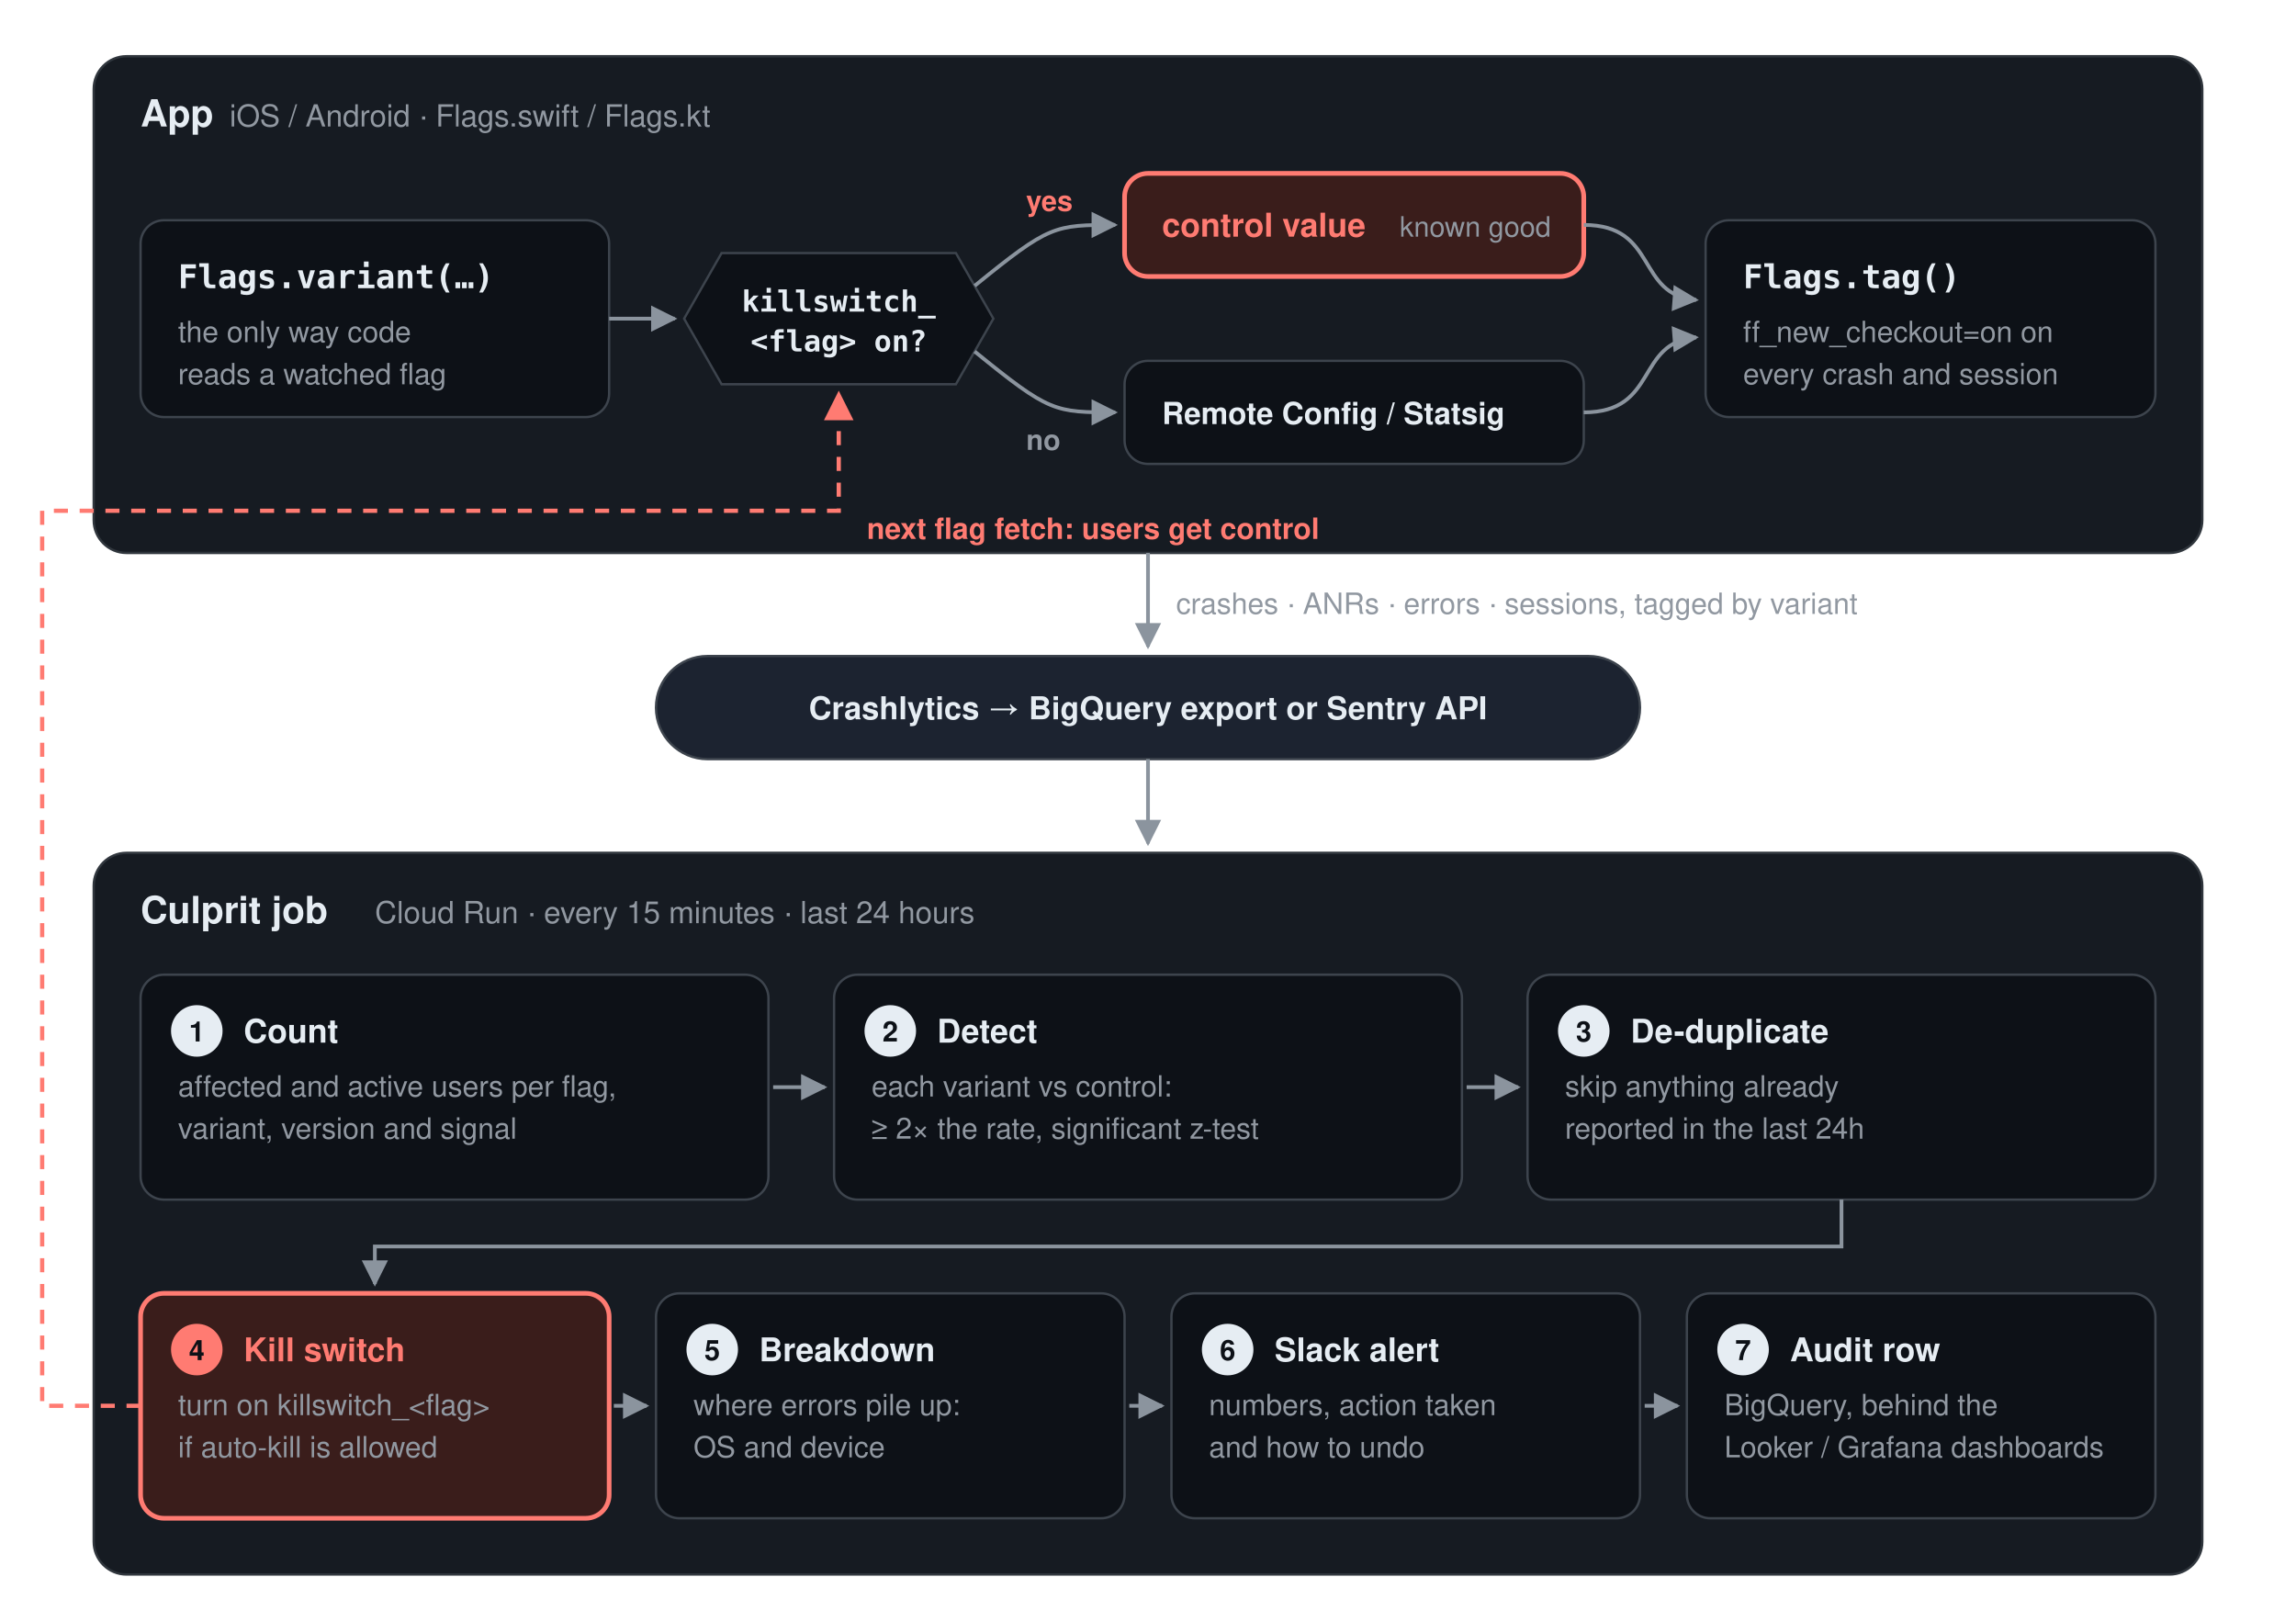
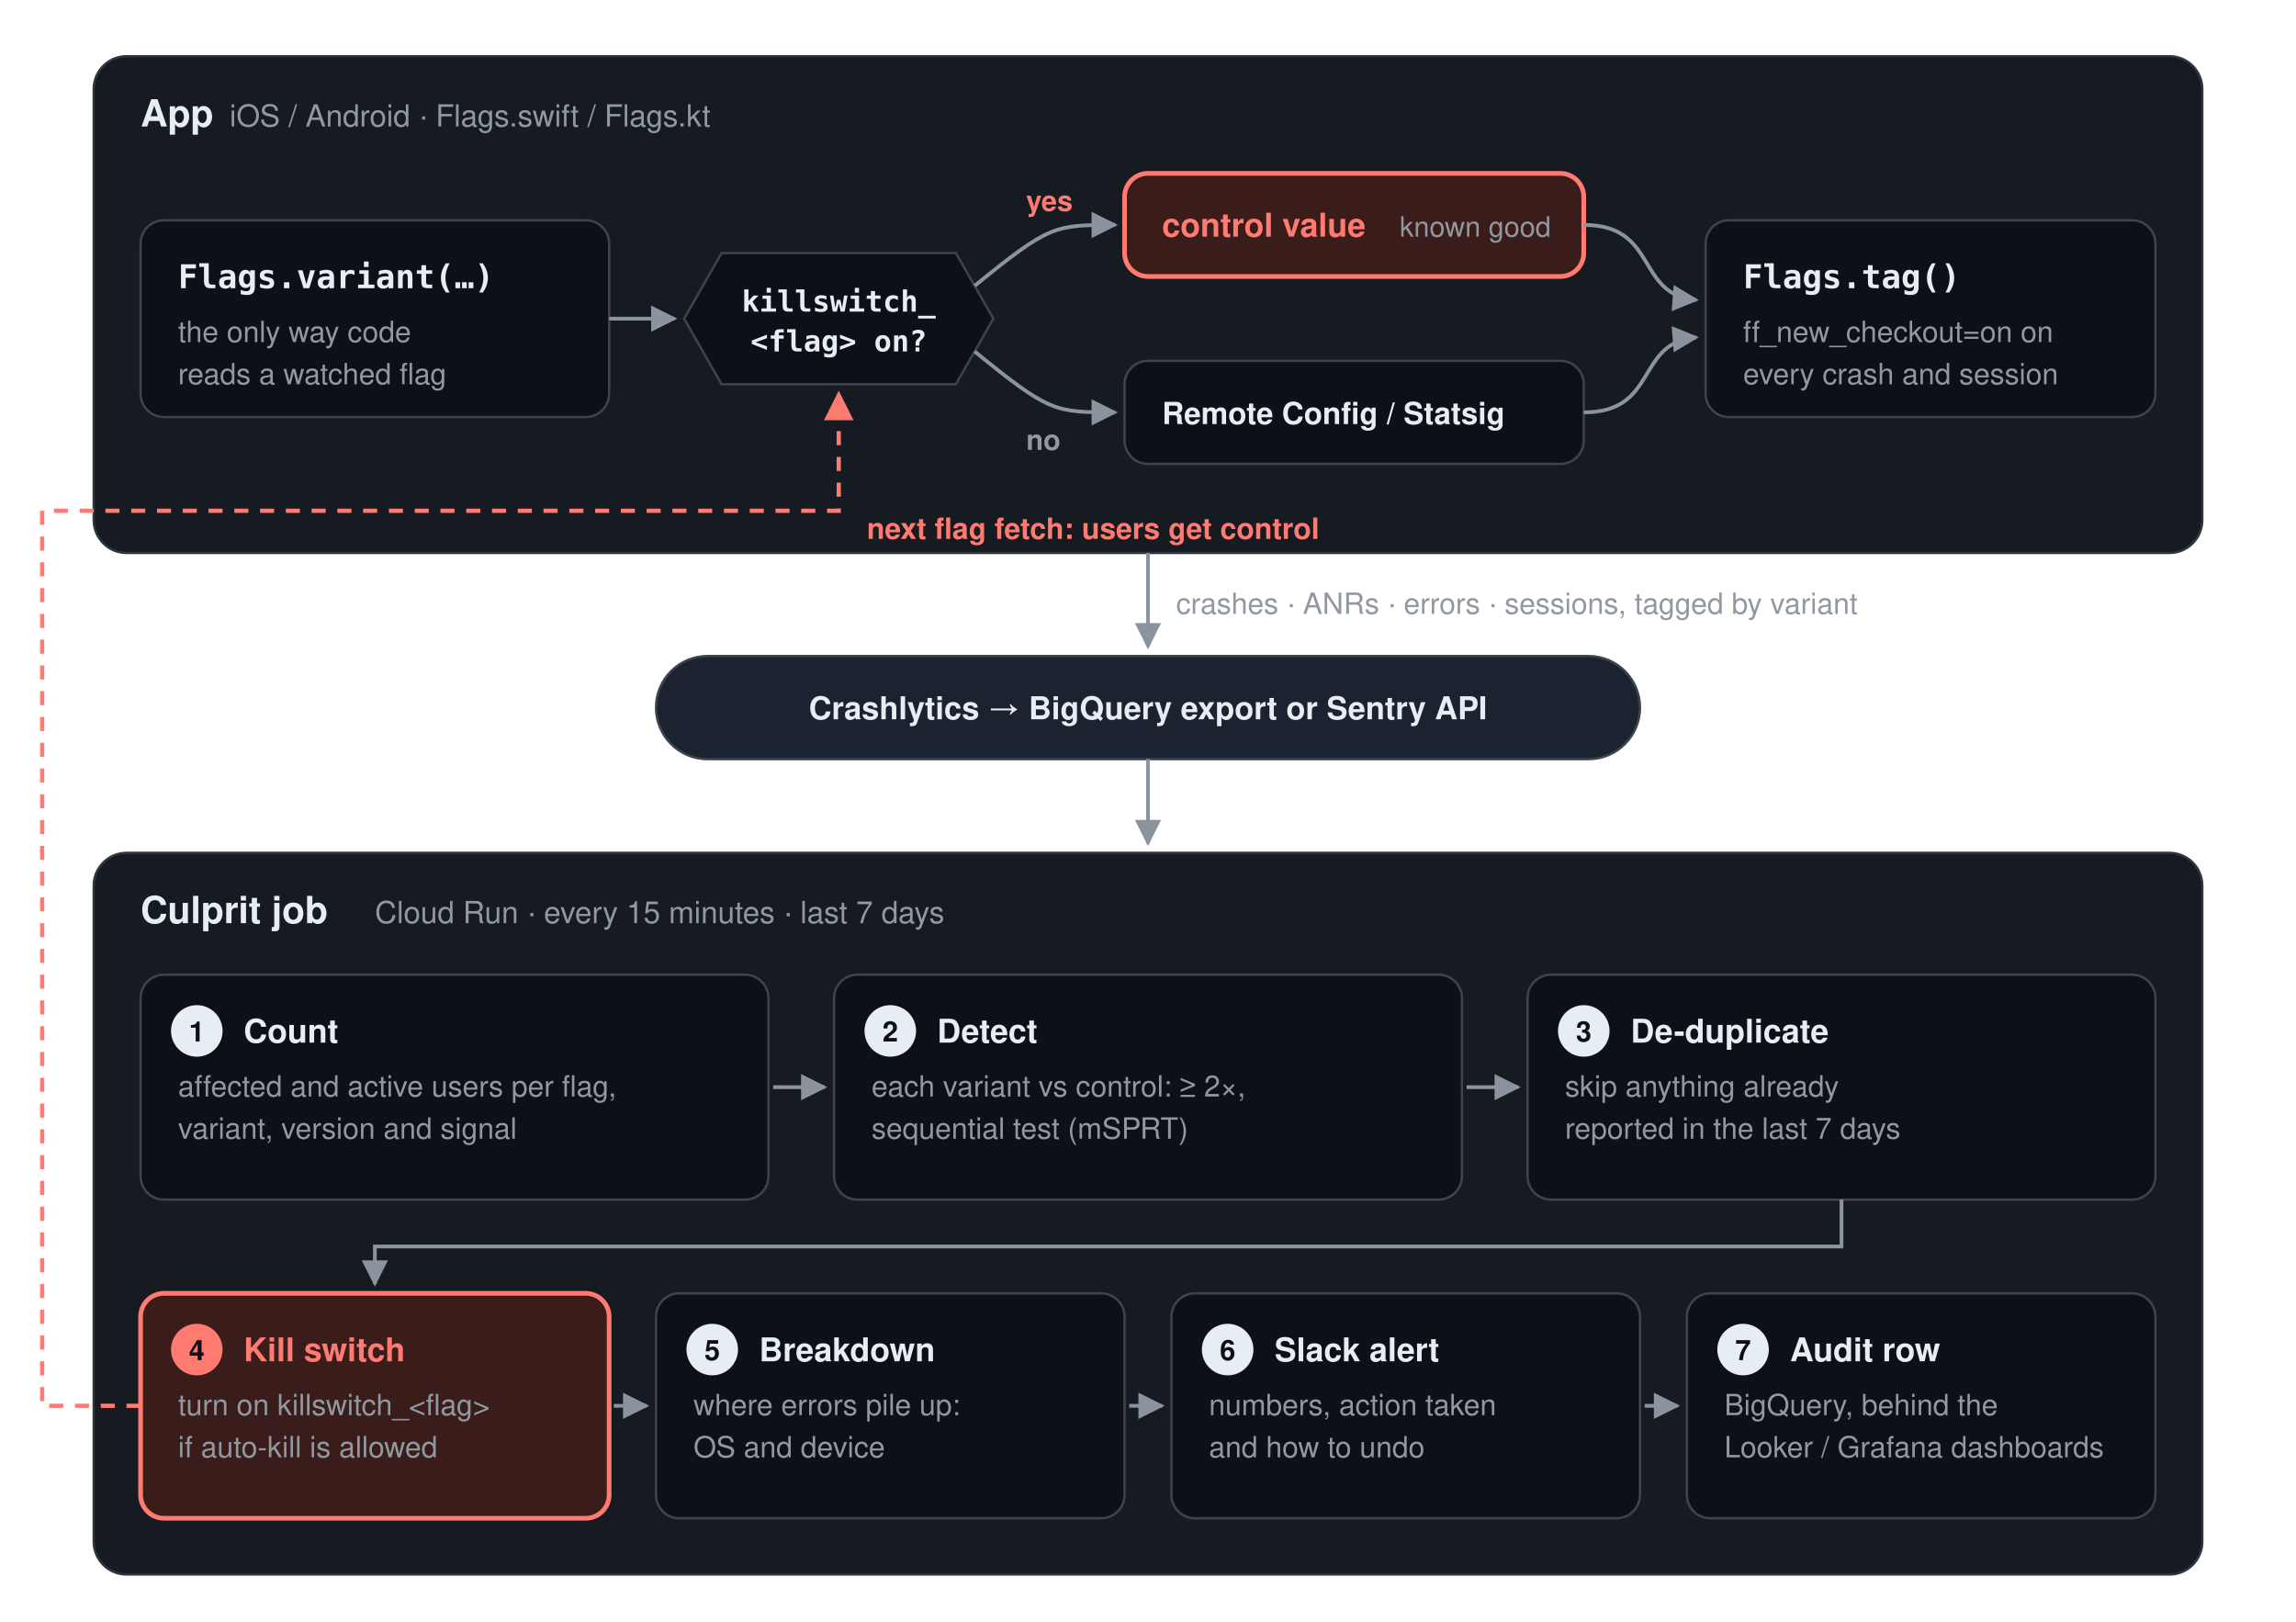
<svg xmlns="http://www.w3.org/2000/svg" viewBox="0 0 980 692" width="980" height="692" role="img" aria-labelledby="t d">
  <defs>
    <marker id="h" viewBox="0 0 10 10" refX="9" refY="5" markerWidth="7" markerHeight="7" orient="auto-start-reverse">
      <path d="M0,0 L10,5 L0,10 z" fill="#8b949e" />
    </marker>
    <marker id="ha" viewBox="0 0 10 10" refX="9" refY="5" markerWidth="7" markerHeight="7" orient="auto-start-reverse">
      <path d="M0,0 L10,5 L0,10 z" fill="#ff7b72" />
    </marker>
  </defs>
  <rect x="40" y="364" width="900" height="308" rx="14" fill="#161b22" stroke="#30363d" />
  <rect x="40" y="24" width="900" height="212" rx="14" fill="#161b22" stroke="#30363d" />
  <text x="60" y="54" font-family="-apple-system, BlinkMacSystemFont, 'Segoe UI', Helvetica, Arial, sans-serif" font-size="16" font-weight="700" fill="#e6edf3" text-anchor="start">App</text>
  <text x="98" y="54" font-family="-apple-system, BlinkMacSystemFont, 'Segoe UI', Helvetica, Arial, sans-serif" font-size="13" font-weight="400" fill="#9198a1" text-anchor="start">iOS / Android · Flags.swift / Flags.kt</text>
  <rect x="60" y="94" width="200" height="84" rx="10" fill="#0d1117" stroke="#3d444d" stroke-width="1" />
  <text x="76" y="123" font-family="ui-monospace, SFMono-Regular, Menlo, Consolas, monospace" font-size="14" font-weight="700" fill="#e6edf3" text-anchor="start">Flags.variant(…)</text>
  <text x="76" y="146" font-family="-apple-system, BlinkMacSystemFont, 'Segoe UI', Helvetica, Arial, sans-serif" font-size="12.5" font-weight="400" fill="#9198a1" text-anchor="start">the only way code</text>
  <text x="76" y="164" font-family="-apple-system, BlinkMacSystemFont, 'Segoe UI', Helvetica, Arial, sans-serif" font-size="12.5" font-weight="400" fill="#9198a1" text-anchor="start">reads a watched flag</text>
  <polygon points="292,136 308,108.0 408,108.0 424,136 408,164.0 308,164.0" fill="#0d1117" stroke="#3d444d" />
  <text x="358.0" y="133" font-family="ui-monospace, SFMono-Regular, Menlo, Consolas, monospace" font-size="12.5" font-weight="600" fill="#e6edf3" text-anchor="middle">killswitch_</text>
  <text x="358.0" y="150" font-family="ui-monospace, SFMono-Regular, Menlo, Consolas, monospace" font-size="12.5" font-weight="600" fill="#e6edf3" text-anchor="middle">&lt;flag&gt; on?</text>
  <path d="M260,136 L288,136" fill="none" stroke="#8b949e" stroke-width="1.6" marker-end="url(#h)" />
  <rect x="480" y="74" width="196" height="44" rx="10" fill="#3a1d1b" stroke="#ff7b72" stroke-width="2" />
  <text x="496" y="101" font-family="-apple-system, BlinkMacSystemFont, 'Segoe UI', Helvetica, Arial, sans-serif" font-size="14" font-weight="700" fill="#ff7b72" text-anchor="start">control value</text>
  <text x="662" y="101" font-family="-apple-system, BlinkMacSystemFont, 'Segoe UI', Helvetica, Arial, sans-serif" font-size="12" font-weight="400" fill="#9198a1" text-anchor="end">known good</text>
  <rect x="480" y="154" width="196" height="44" rx="10" fill="#0d1117" stroke="#3d444d" />
  <text x="496" y="181" font-family="-apple-system, BlinkMacSystemFont, 'Segoe UI', Helvetica, Arial, sans-serif" font-size="13" font-weight="600" fill="#e6edf3" text-anchor="start">Remote Config / Statsig</text>
  <path d="M416,122 C448,96 450,96 476,96" fill="none" stroke="#8b949e" stroke-width="1.6" marker-end="url(#h)" />
  <path d="M416,150 C448,176 450,176 476,176" fill="none" stroke="#8b949e" stroke-width="1.6" marker-end="url(#h)" />
  <text x="438" y="90" font-family="-apple-system, BlinkMacSystemFont, 'Segoe UI', Helvetica, Arial, sans-serif" font-size="12" font-weight="600" fill="#ff7b72" text-anchor="start">yes</text>
  <text x="438" y="192" font-family="-apple-system, BlinkMacSystemFont, 'Segoe UI', Helvetica, Arial, sans-serif" font-size="12" font-weight="600" fill="#9198a1" text-anchor="start">no</text>
  <rect x="728" y="94" width="192" height="84" rx="10" fill="#0d1117" stroke="#3d444d" stroke-width="1" />
  <text x="744" y="123" font-family="ui-monospace, SFMono-Regular, Menlo, Consolas, monospace" font-size="14" font-weight="700" fill="#e6edf3" text-anchor="start">Flags.tag()</text>
  <text x="744" y="146" font-family="-apple-system, BlinkMacSystemFont, 'Segoe UI', Helvetica, Arial, sans-serif" font-size="12.5" font-weight="400" fill="#9198a1" text-anchor="start">ff_new_checkout=on on</text>
  <text x="744" y="164" font-family="-apple-system, BlinkMacSystemFont, 'Segoe UI', Helvetica, Arial, sans-serif" font-size="12.5" font-weight="400" fill="#9198a1" text-anchor="start">every crash and session</text>
  <path d="M676,96 C708,96 698,126 724,128" fill="none" stroke="#8b949e" stroke-width="1.6" marker-end="url(#h)" />
  <path d="M676,176 C708,176 698,146 724,144" fill="none" stroke="#8b949e" stroke-width="1.6" marker-end="url(#h)" />
  <path d="M490.0,236 L490.0,276" fill="none" stroke="#8b949e" stroke-width="1.6" marker-end="url(#h)" />
  <text x="502.0" y="262" font-family="-apple-system, BlinkMacSystemFont, 'Segoe UI', Helvetica, Arial, sans-serif" font-size="12.5" font-weight="400" fill="#9198a1" text-anchor="start">crashes · ANRs · errors · sessions, tagged by variant</text>
  <rect x="280.0" y="280" width="420" height="44" rx="22" fill="#1c2330" stroke="#3d444d" />
  <text x="490.0" y="307" font-family="-apple-system, BlinkMacSystemFont, 'Segoe UI', Helvetica, Arial, sans-serif" font-size="13.5" font-weight="600" fill="#e6edf3" text-anchor="middle">Crashlytics → BigQuery export   or   Sentry API</text>
  <path d="M490.0,324 L490.0,360" fill="none" stroke="#8b949e" stroke-width="1.6" marker-end="url(#h)" />
  <text x="60" y="394" font-family="-apple-system, BlinkMacSystemFont, 'Segoe UI', Helvetica, Arial, sans-serif" font-size="16" font-weight="700" fill="#e6edf3" text-anchor="start">Culprit job</text>
-   <text x="160" y="394" font-family="-apple-system, BlinkMacSystemFont, 'Segoe UI', Helvetica, Arial, sans-serif" font-size="13" font-weight="400" fill="#9198a1" text-anchor="start">Cloud Run · every 15 minutes · last 24 hours</text>
+   <text x="160" y="394" font-family="-apple-system, BlinkMacSystemFont, 'Segoe UI', Helvetica, Arial, sans-serif" font-size="13" font-weight="400" fill="#9198a1" text-anchor="start">Cloud Run · every 15 minutes · last 7 days</text>
  <rect x="60.0" y="416" width="268.0" height="96" rx="10" fill="#0d1117" stroke="#3d444d" stroke-width="1" />
  <circle cx="84.0" cy="440" r="11" fill="#e6edf3" />
  <text x="84.0" y="444.5" font-family="-apple-system, BlinkMacSystemFont, 'Segoe UI', Helvetica, Arial, sans-serif" font-size="12" font-weight="700" fill="#0d1117" text-anchor="middle">1</text>
  <text x="104.0" y="445" font-family="-apple-system, BlinkMacSystemFont, 'Segoe UI', Helvetica, Arial, sans-serif" font-size="14" font-weight="700" fill="#e6edf3" text-anchor="start">Count</text>
  <text x="76.0" y="468" font-family="-apple-system, BlinkMacSystemFont, 'Segoe UI', Helvetica, Arial, sans-serif" font-size="12.5" font-weight="400" fill="#9198a1" text-anchor="start">affected and active users per flag,</text>
  <text x="76.0" y="486" font-family="-apple-system, BlinkMacSystemFont, 'Segoe UI', Helvetica, Arial, sans-serif" font-size="12.5" font-weight="400" fill="#9198a1" text-anchor="start">variant, version and signal</text>
  <rect x="356.0" y="416" width="268.0" height="96" rx="10" fill="#0d1117" stroke="#3d444d" stroke-width="1" />
  <circle cx="380.0" cy="440" r="11" fill="#e6edf3" />
  <text x="380.0" y="444.5" font-family="-apple-system, BlinkMacSystemFont, 'Segoe UI', Helvetica, Arial, sans-serif" font-size="12" font-weight="700" fill="#0d1117" text-anchor="middle">2</text>
  <text x="400.0" y="445" font-family="-apple-system, BlinkMacSystemFont, 'Segoe UI', Helvetica, Arial, sans-serif" font-size="14" font-weight="700" fill="#e6edf3" text-anchor="start">Detect</text>
-   <text x="372.0" y="468" font-family="-apple-system, BlinkMacSystemFont, 'Segoe UI', Helvetica, Arial, sans-serif" font-size="12.5" font-weight="400" fill="#9198a1" text-anchor="start">each variant vs control:</text>
-   <text x="372.0" y="486" font-family="-apple-system, BlinkMacSystemFont, 'Segoe UI', Helvetica, Arial, sans-serif" font-size="12.5" font-weight="400" fill="#9198a1" text-anchor="start">≥ 2× the rate, significant z-test</text>
+   <text x="372.0" y="468" font-family="-apple-system, BlinkMacSystemFont, 'Segoe UI', Helvetica, Arial, sans-serif" font-size="12.5" font-weight="400" fill="#9198a1" text-anchor="start">each variant vs control: ≥ 2×,</text>
+   <text x="372.0" y="486" font-family="-apple-system, BlinkMacSystemFont, 'Segoe UI', Helvetica, Arial, sans-serif" font-size="12.5" font-weight="400" fill="#9198a1" text-anchor="start">sequential test (mSPRT)</text>
  <path d="M330.0,464.0 L352.0,464.0" fill="none" stroke="#8b949e" stroke-width="1.6" marker-end="url(#h)" />
  <rect x="652.0" y="416" width="268.0" height="96" rx="10" fill="#0d1117" stroke="#3d444d" stroke-width="1" />
  <circle cx="676.0" cy="440" r="11" fill="#e6edf3" />
  <text x="676.0" y="444.5" font-family="-apple-system, BlinkMacSystemFont, 'Segoe UI', Helvetica, Arial, sans-serif" font-size="12" font-weight="700" fill="#0d1117" text-anchor="middle">3</text>
  <text x="696.0" y="445" font-family="-apple-system, BlinkMacSystemFont, 'Segoe UI', Helvetica, Arial, sans-serif" font-size="14" font-weight="700" fill="#e6edf3" text-anchor="start">De-duplicate</text>
  <text x="668.0" y="468" font-family="-apple-system, BlinkMacSystemFont, 'Segoe UI', Helvetica, Arial, sans-serif" font-size="12.5" font-weight="400" fill="#9198a1" text-anchor="start">skip anything already</text>
-   <text x="668.0" y="486" font-family="-apple-system, BlinkMacSystemFont, 'Segoe UI', Helvetica, Arial, sans-serif" font-size="12.5" font-weight="400" fill="#9198a1" text-anchor="start">reported in the last 24h</text>
+   <text x="668.0" y="486" font-family="-apple-system, BlinkMacSystemFont, 'Segoe UI', Helvetica, Arial, sans-serif" font-size="12.5" font-weight="400" fill="#9198a1" text-anchor="start">reported in the last 7 days</text>
  <path d="M626.0,464.0 L648.0,464.0" fill="none" stroke="#8b949e" stroke-width="1.6" marker-end="url(#h)" />
  <rect x="60.0" y="552" width="200.0" height="96" rx="10" fill="#3a1d1b" stroke="#ff7b72" stroke-width="2" />
  <circle cx="84.0" cy="576" r="11" fill="#ff7b72" />
  <text x="84.0" y="580.5" font-family="-apple-system, BlinkMacSystemFont, 'Segoe UI', Helvetica, Arial, sans-serif" font-size="12" font-weight="700" fill="#0d1117" text-anchor="middle">4</text>
  <text x="104.0" y="581" font-family="-apple-system, BlinkMacSystemFont, 'Segoe UI', Helvetica, Arial, sans-serif" font-size="14" font-weight="700" fill="#ff7b72" text-anchor="start">Kill switch</text>
  <text x="76.0" y="604" font-family="-apple-system, BlinkMacSystemFont, 'Segoe UI', Helvetica, Arial, sans-serif" font-size="12.5" font-weight="400" fill="#9198a1" text-anchor="start">turn on killswitch_&lt;flag&gt;</text>
  <text x="76.0" y="622" font-family="-apple-system, BlinkMacSystemFont, 'Segoe UI', Helvetica, Arial, sans-serif" font-size="12.5" font-weight="400" fill="#9198a1" text-anchor="start">if auto-kill is allowed</text>
  <rect x="280.0" y="552" width="200.0" height="96" rx="10" fill="#0d1117" stroke="#3d444d" stroke-width="1" />
  <circle cx="304.0" cy="576" r="11" fill="#e6edf3" />
  <text x="304.0" y="580.5" font-family="-apple-system, BlinkMacSystemFont, 'Segoe UI', Helvetica, Arial, sans-serif" font-size="12" font-weight="700" fill="#0d1117" text-anchor="middle">5</text>
  <text x="324.0" y="581" font-family="-apple-system, BlinkMacSystemFont, 'Segoe UI', Helvetica, Arial, sans-serif" font-size="14" font-weight="700" fill="#e6edf3" text-anchor="start">Breakdown</text>
  <text x="296.0" y="604" font-family="-apple-system, BlinkMacSystemFont, 'Segoe UI', Helvetica, Arial, sans-serif" font-size="12.5" font-weight="400" fill="#9198a1" text-anchor="start">where errors pile up:</text>
  <text x="296.0" y="622" font-family="-apple-system, BlinkMacSystemFont, 'Segoe UI', Helvetica, Arial, sans-serif" font-size="12.5" font-weight="400" fill="#9198a1" text-anchor="start">OS and device</text>
  <path d="M262.0,600.0 L276.0,600.0" fill="none" stroke="#8b949e" stroke-width="1.6" marker-end="url(#h)" />
  <rect x="500.0" y="552" width="200.0" height="96" rx="10" fill="#0d1117" stroke="#3d444d" stroke-width="1" />
  <circle cx="524.0" cy="576" r="11" fill="#e6edf3" />
  <text x="524.0" y="580.5" font-family="-apple-system, BlinkMacSystemFont, 'Segoe UI', Helvetica, Arial, sans-serif" font-size="12" font-weight="700" fill="#0d1117" text-anchor="middle">6</text>
  <text x="544.0" y="581" font-family="-apple-system, BlinkMacSystemFont, 'Segoe UI', Helvetica, Arial, sans-serif" font-size="14" font-weight="700" fill="#e6edf3" text-anchor="start">Slack alert</text>
  <text x="516.0" y="604" font-family="-apple-system, BlinkMacSystemFont, 'Segoe UI', Helvetica, Arial, sans-serif" font-size="12.5" font-weight="400" fill="#9198a1" text-anchor="start">numbers, action taken</text>
  <text x="516.0" y="622" font-family="-apple-system, BlinkMacSystemFont, 'Segoe UI', Helvetica, Arial, sans-serif" font-size="12.5" font-weight="400" fill="#9198a1" text-anchor="start">and how to undo</text>
  <path d="M482.0,600.0 L496.0,600.0" fill="none" stroke="#8b949e" stroke-width="1.6" marker-end="url(#h)" />
  <rect x="720.0" y="552" width="200.0" height="96" rx="10" fill="#0d1117" stroke="#3d444d" stroke-width="1" />
  <circle cx="744.0" cy="576" r="11" fill="#e6edf3" />
  <text x="744.0" y="580.5" font-family="-apple-system, BlinkMacSystemFont, 'Segoe UI', Helvetica, Arial, sans-serif" font-size="12" font-weight="700" fill="#0d1117" text-anchor="middle">7</text>
  <text x="764.0" y="581" font-family="-apple-system, BlinkMacSystemFont, 'Segoe UI', Helvetica, Arial, sans-serif" font-size="14" font-weight="700" fill="#e6edf3" text-anchor="start">Audit row</text>
  <text x="736.0" y="604" font-family="-apple-system, BlinkMacSystemFont, 'Segoe UI', Helvetica, Arial, sans-serif" font-size="12.5" font-weight="400" fill="#9198a1" text-anchor="start">BigQuery, behind the</text>
  <text x="736.0" y="622" font-family="-apple-system, BlinkMacSystemFont, 'Segoe UI', Helvetica, Arial, sans-serif" font-size="12.5" font-weight="400" fill="#9198a1" text-anchor="start">Looker / Grafana dashboards</text>
  <path d="M702.0,600.0 L716.0,600.0" fill="none" stroke="#8b949e" stroke-width="1.6" marker-end="url(#h)" />
  <path d="M786.0,512 L786.0,532 L160.0,532 L160.0,548" fill="none" stroke="#8b949e" stroke-width="1.6" marker-end="url(#h)" />
  <path d="M60,600.0 L18,600.0 L18,218 L358.0,218 L358.0,168.0" fill="none" stroke="#ff7b72" stroke-width="1.8" stroke-dasharray="6 5" marker-end="url(#ha)" />
  <text x="370.0" y="230" font-family="-apple-system, BlinkMacSystemFont, 'Segoe UI', Helvetica, Arial, sans-serif" font-size="12.5" font-weight="600" fill="#ff7b72" text-anchor="start">next flag fetch: users get control</text>
</svg>
